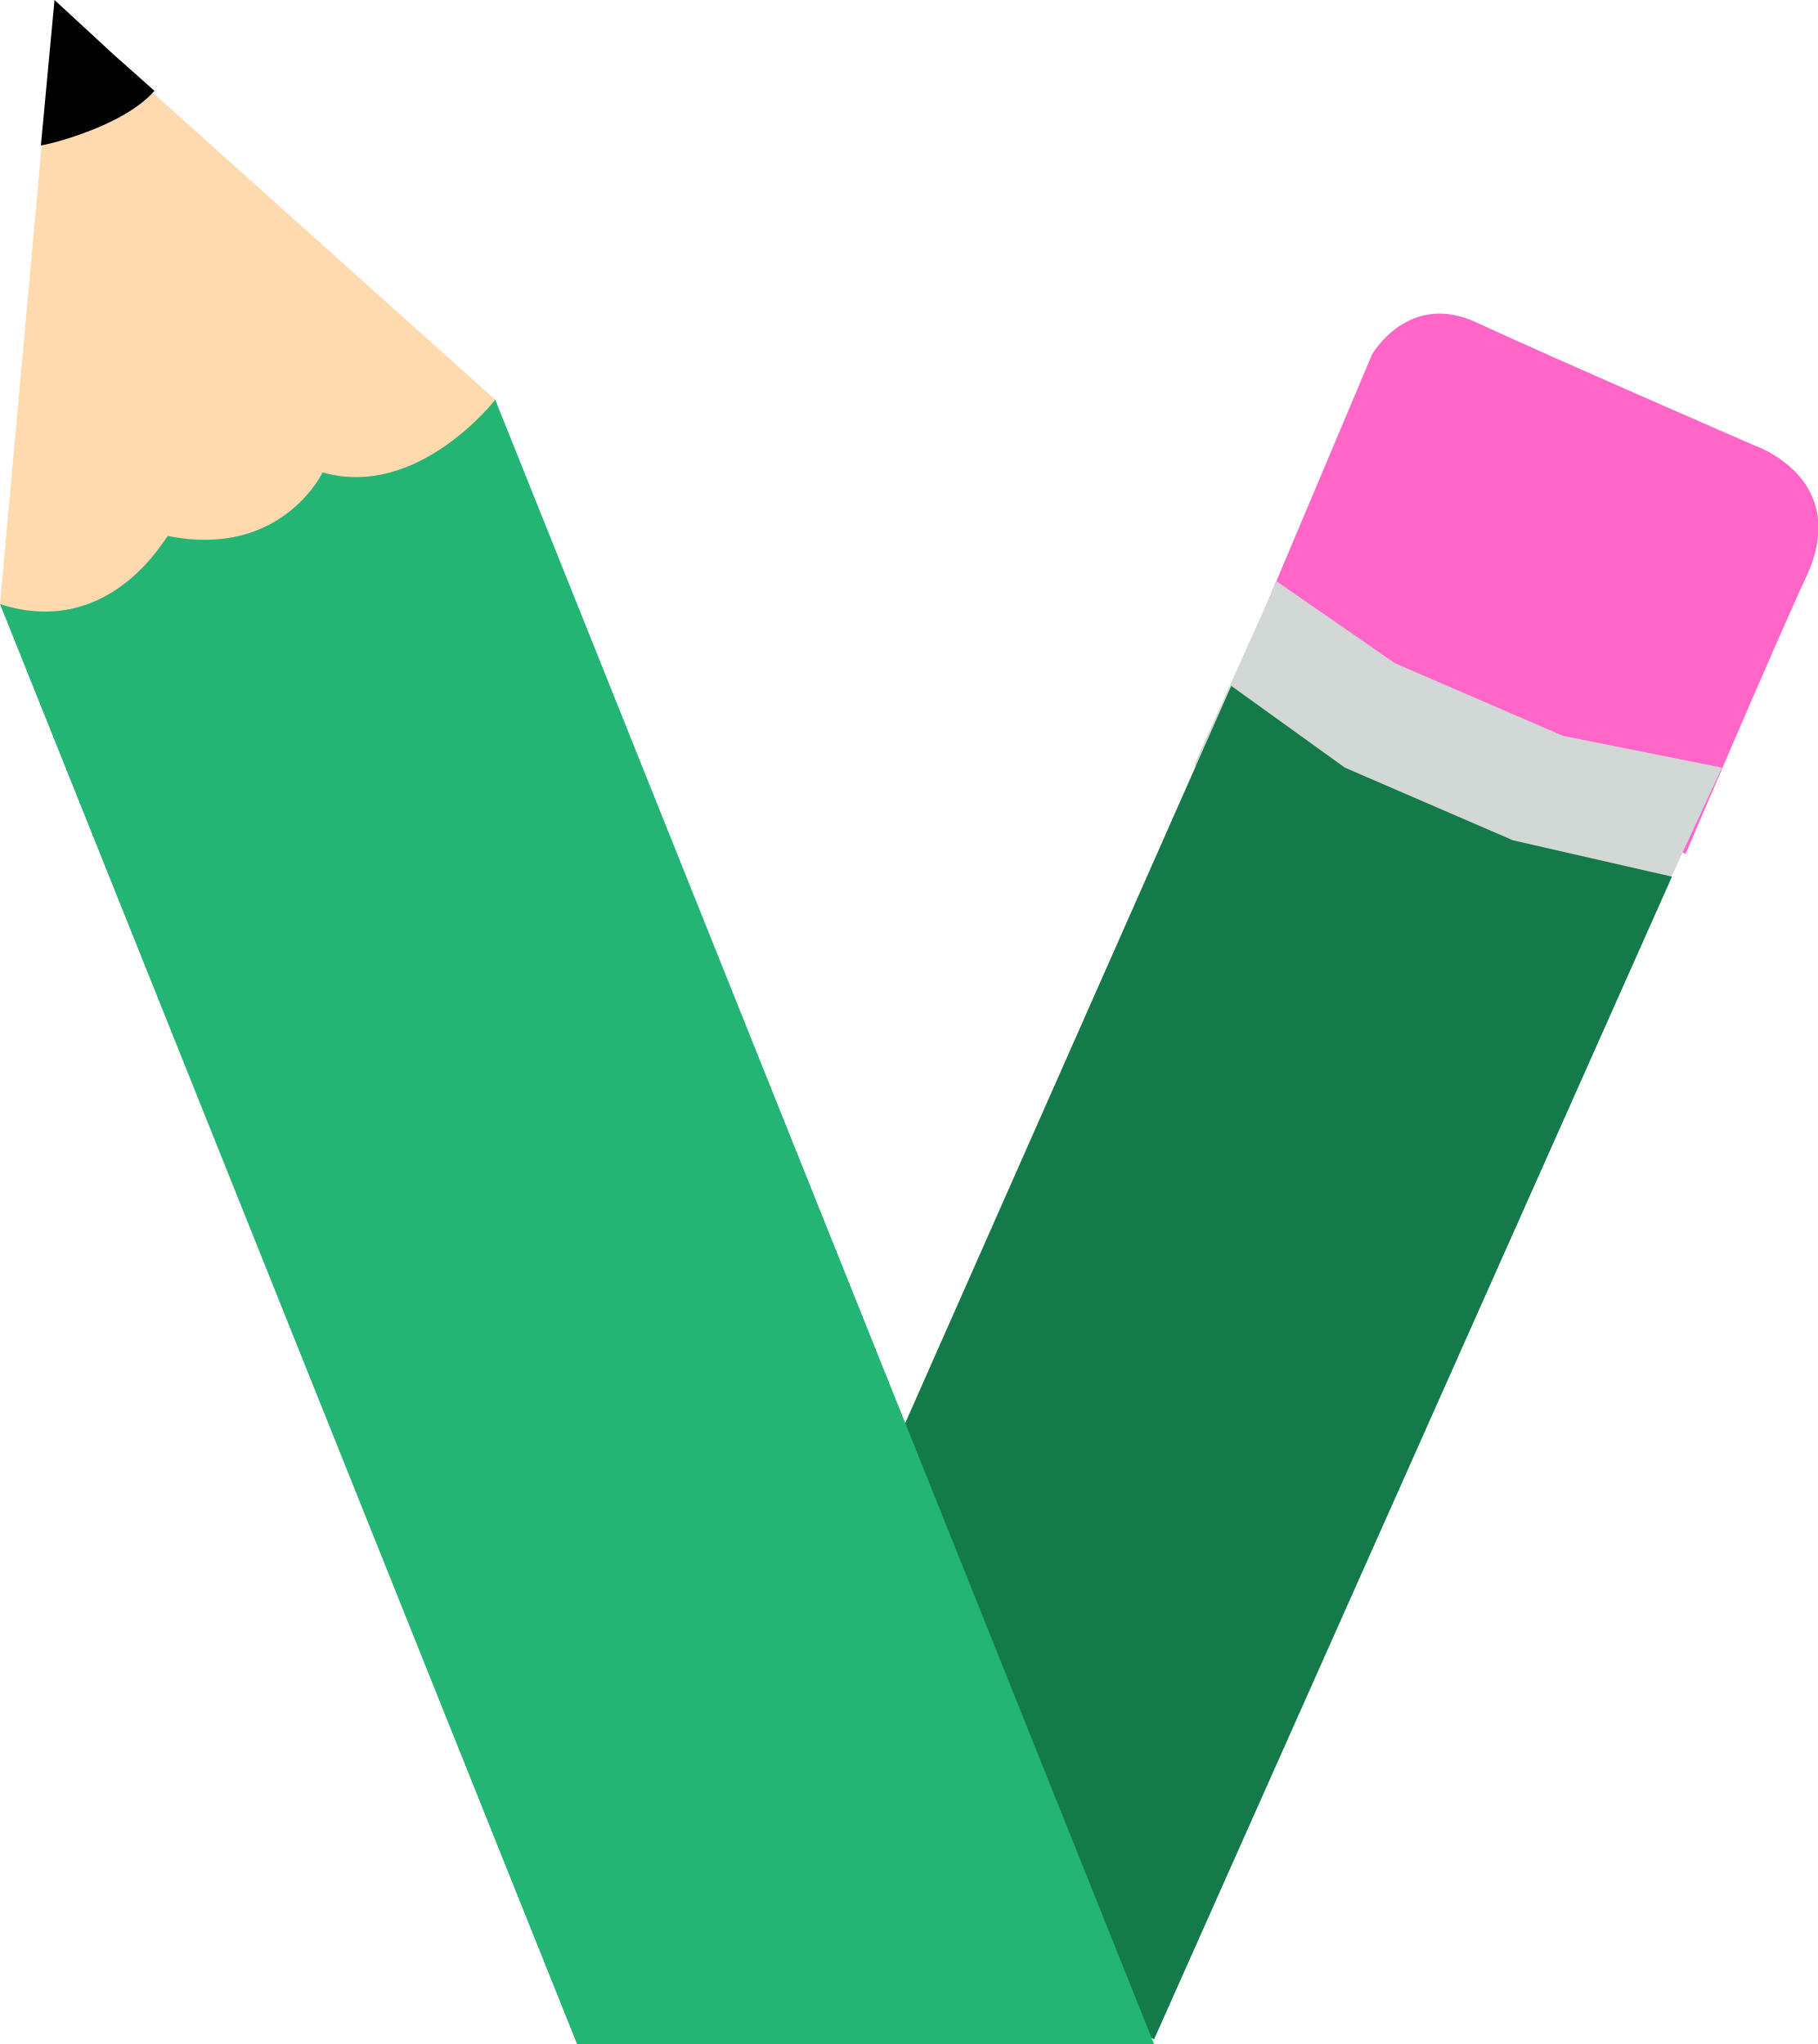
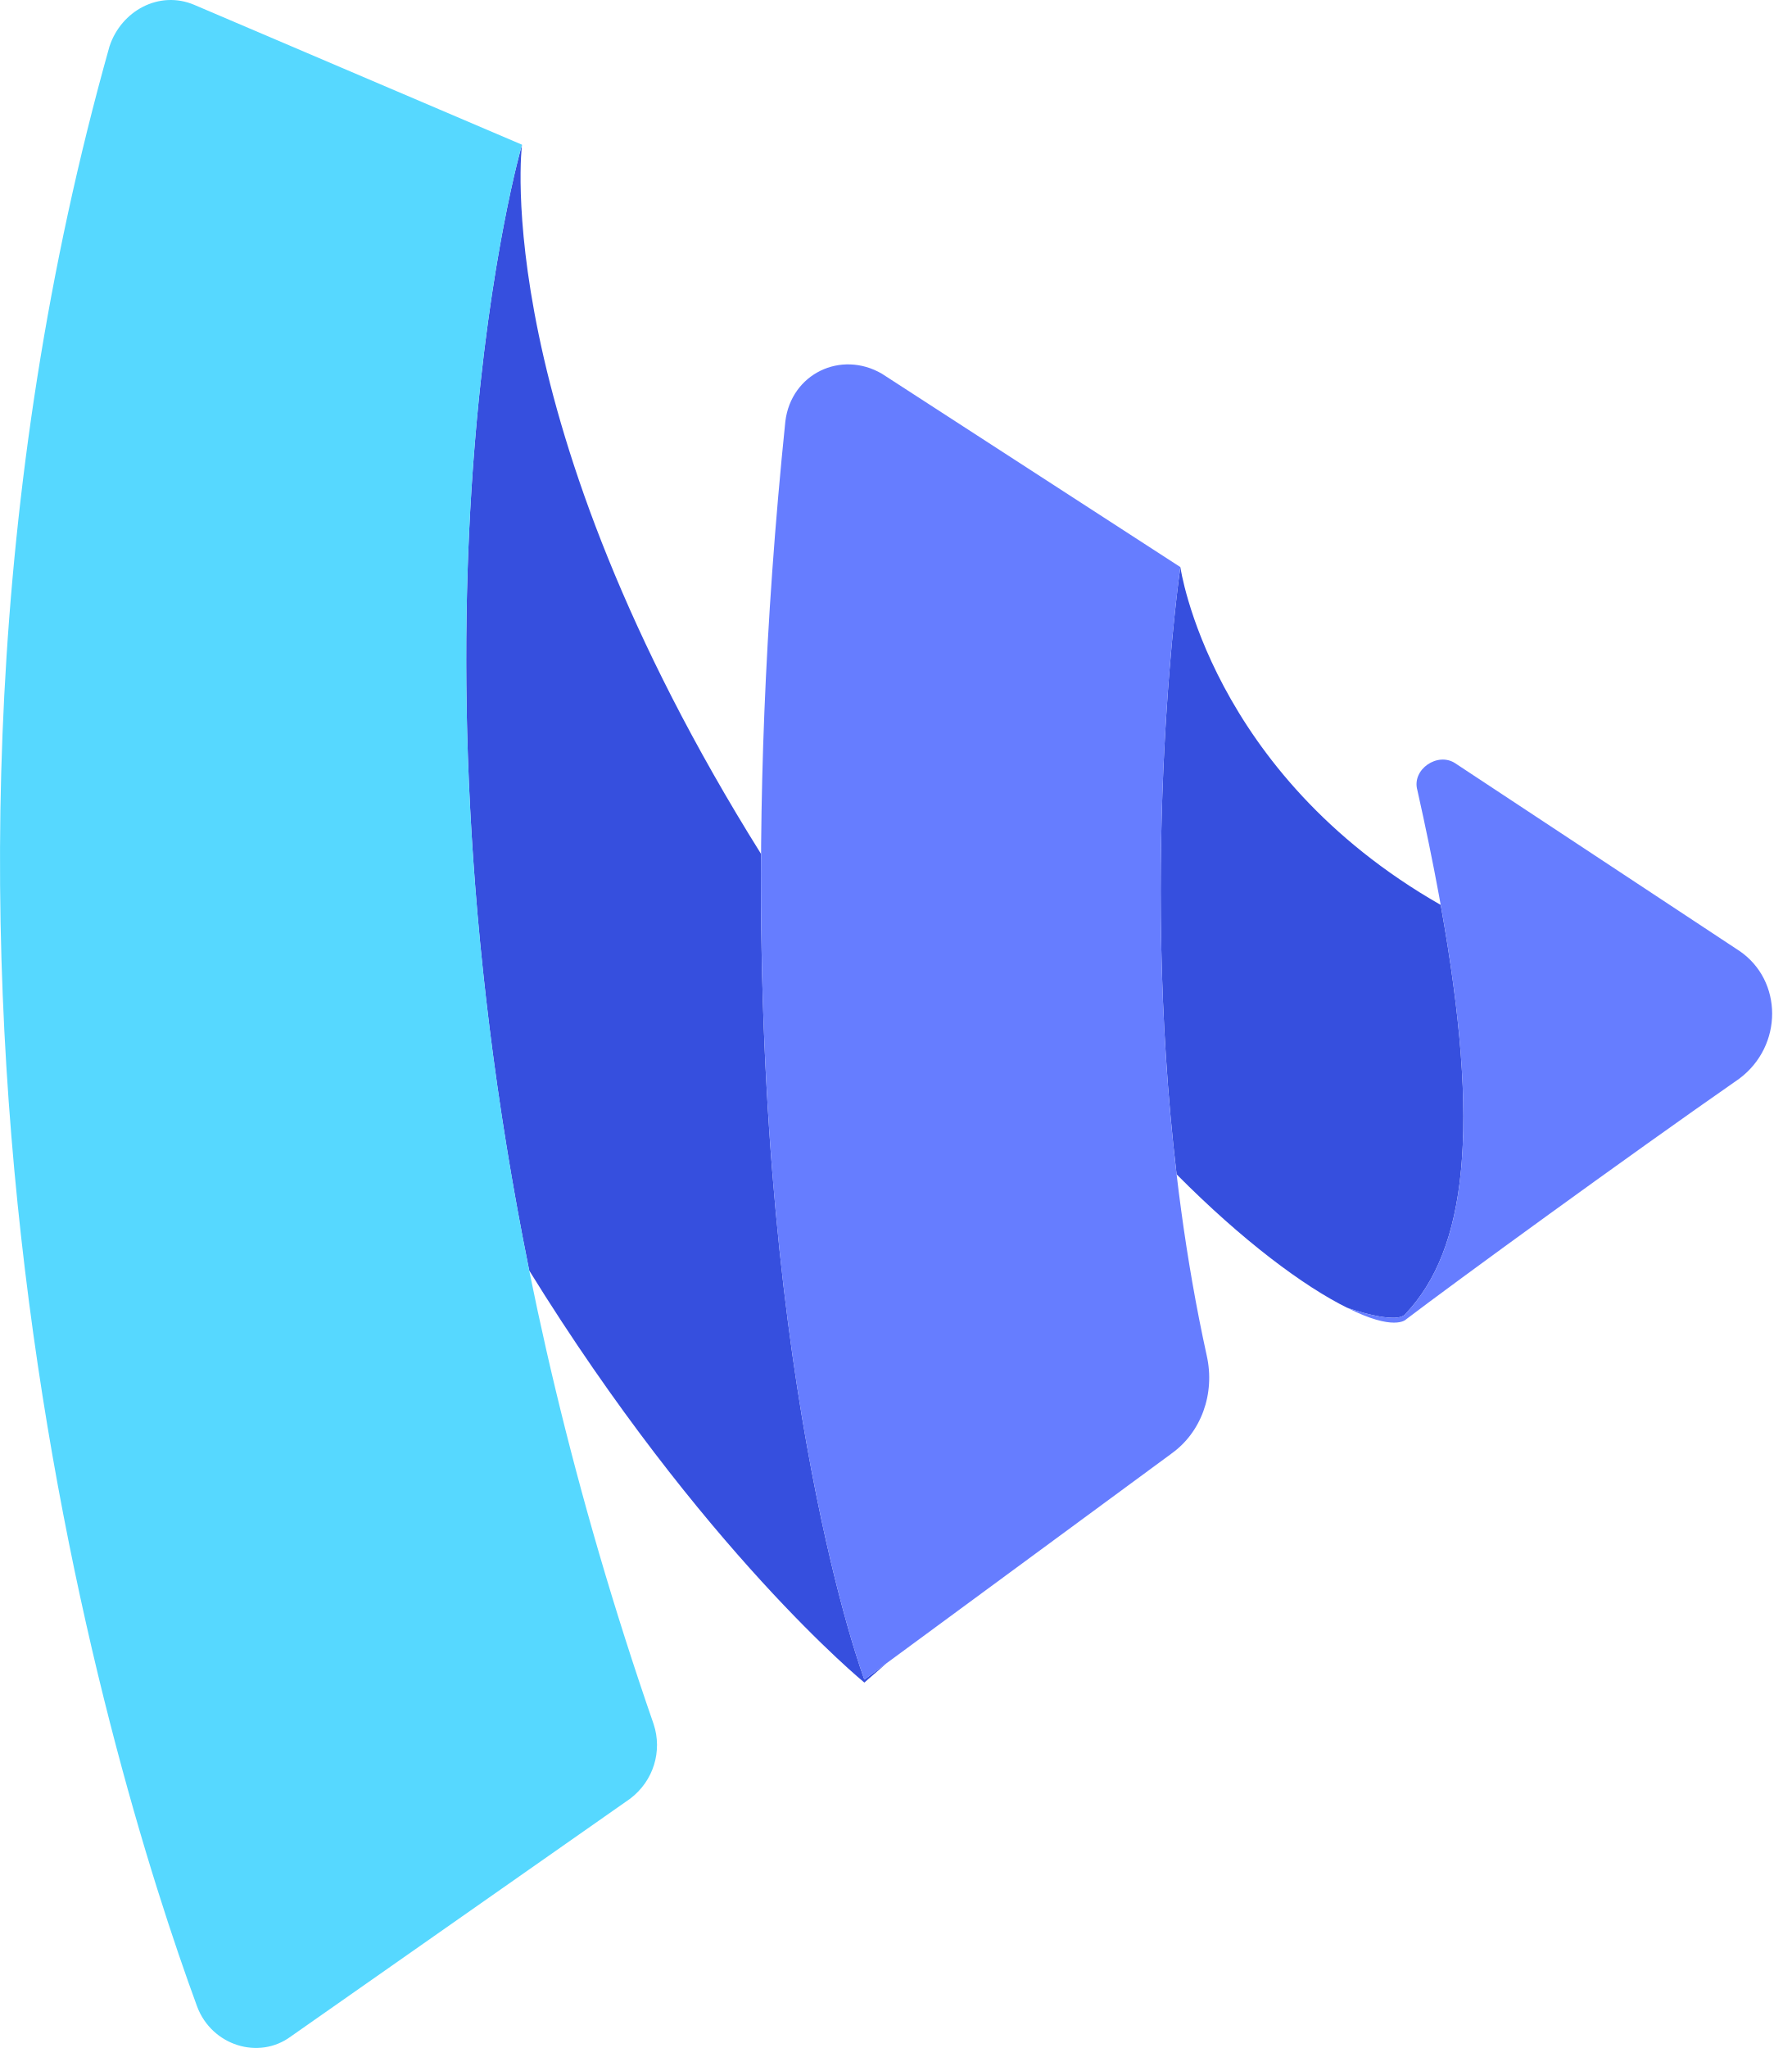
- <svg xmlns="http://www.w3.org/2000/svg" viewBox="112.6 -247.5 40 45" enable-background="new 112.6 -247.5 40 45" xml:space="preserve">
-   <g>
-     <g id="Layer_14">
-       <path fill="#FF66C8" d="M142.8-239.7c0,0,0.8-1.4,2.3-0.7c1.5,0.7,6.1,2.7,6.1,2.7s2.1,0.7,1.2,2.8c-0.7,1.5-2.7,6.2-2.7,6.2       l-9.6-4.6L142.8-239.7L142.8-239.7z" />
-     </g>
-     <g id="Layer_11">
-       <path fill="#D2D8D5" d="M140.7-234.7l2.6,1.8l3.7,1.6l3.5,0.7l-1.9,4.1c0,0-8.8,6.5-9.7-4.2L140.7-234.7L140.7-234.7z" />
-     </g>
-     <g id="Layer_8">
-       <polygon fill="#157A4A" points="149.4,-228.2 145.9,-229 142.2,-230.6 139.7,-232.4 129,-208.2 138,-202.6   " />
-     </g>
-     <g id="Layer_1">
-       <polygon fill="#22B573" points="138,-202.5 125.3,-202.5 112.6,-234.2 123.5,-238.7   " />
-     </g>
-     <g id="Layer_2">
-       <path fill="#FFDAAE" d="M112.6-234.2l1.2-13.2l9.7,8.7c0,0-1.7,2.2-3.8,1.6c0,0-0.9,1.9-3.4,1.4       C116.3-235.8,115.1-233.4,112.6-234.2z" />
-     </g>
-     <g id="Layer_7">
-       <path d="M115.1-246.3l-1.3-1.2l-0.3,3.2c0.1,0,1.8-0.4,2.5-1.2C116-245.5,115.1-246.3,115.1-246.3z" />
-     </g>
+ <svg xmlns="http://www.w3.org/2000/svg" width="42" height="48" viewBox="0 0 42 48">
+   <g fill="none">
+     <path fill="#364FDE" d="M12.407 29.78c-3.223-15.934-.17-26.39-.17-26.39s-.816 6.365 5.604 16.624c-.081 12.717 2.422 19.351 2.422 19.351l.514-.378-.514.448s-3.807-3.108-7.856-9.656zM27.583 27.523c1.54 1.552 2.978 2.626 4.016 3.137l-.018-.01s1.166.419 1.372.14c1.421-1.505 1.769-4.31.821-9.581-5.419-3.095-6.103-7.918-6.103-7.918s-.976 6.697-.088 14.232z" />
+     <path fill="#56D8FF" d="M12.237 3.39S7.78 18.66 15.324 40.412c.206.627 0 1.325-.549 1.743L6.818 47.73c-.754.558-1.852.21-2.195-.697C2.497 41.248-3.333 22.075 2.566 1.09 2.84.253 3.732-.235 4.555.114l7.682 3.277z" />
+     <path fill="#667DFF" d="M27.465 34.067l-7.202 5.298s-3.841-10.179-1.852-29.49c.137-1.116 1.303-1.674 2.263-1.116l6.997 4.532s-1.372 9.412.617 18.475c.206.906-.137 1.813-.823 2.3zM40.772 22.284l-6.653-4.392c-.412-.279-1.03.14-.892.627 1.578 7.042 1.372 10.528-.274 12.27-.206.28-1.372-.139-1.372-.139 1.097.558 1.372.28 1.372.28 1.097-.837 5.213-3.835 7.82-5.648 1.028-.767 1.028-2.3 0-2.998z" />
  </g>
</svg>
